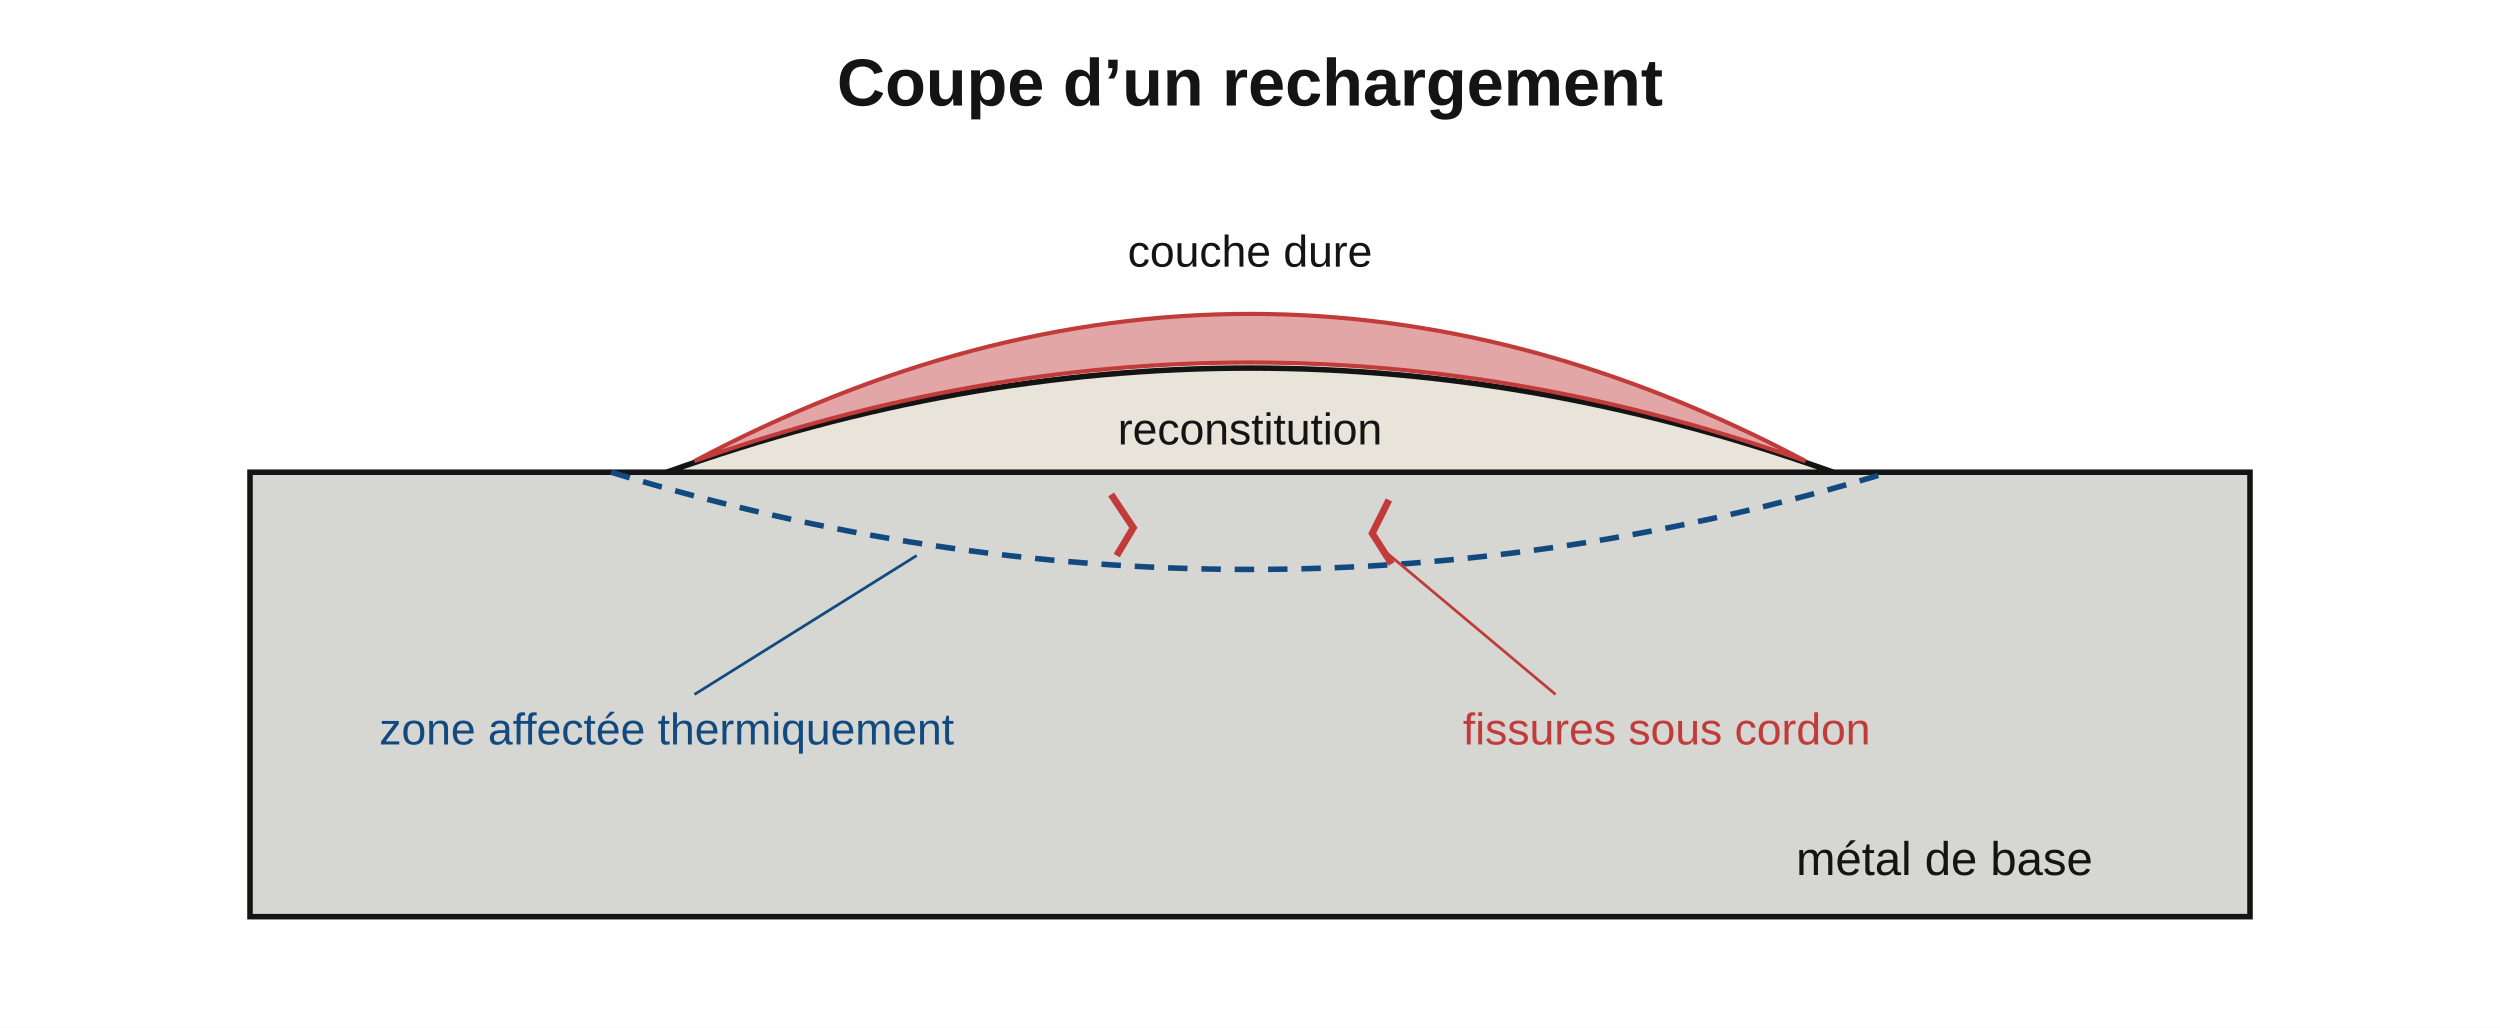
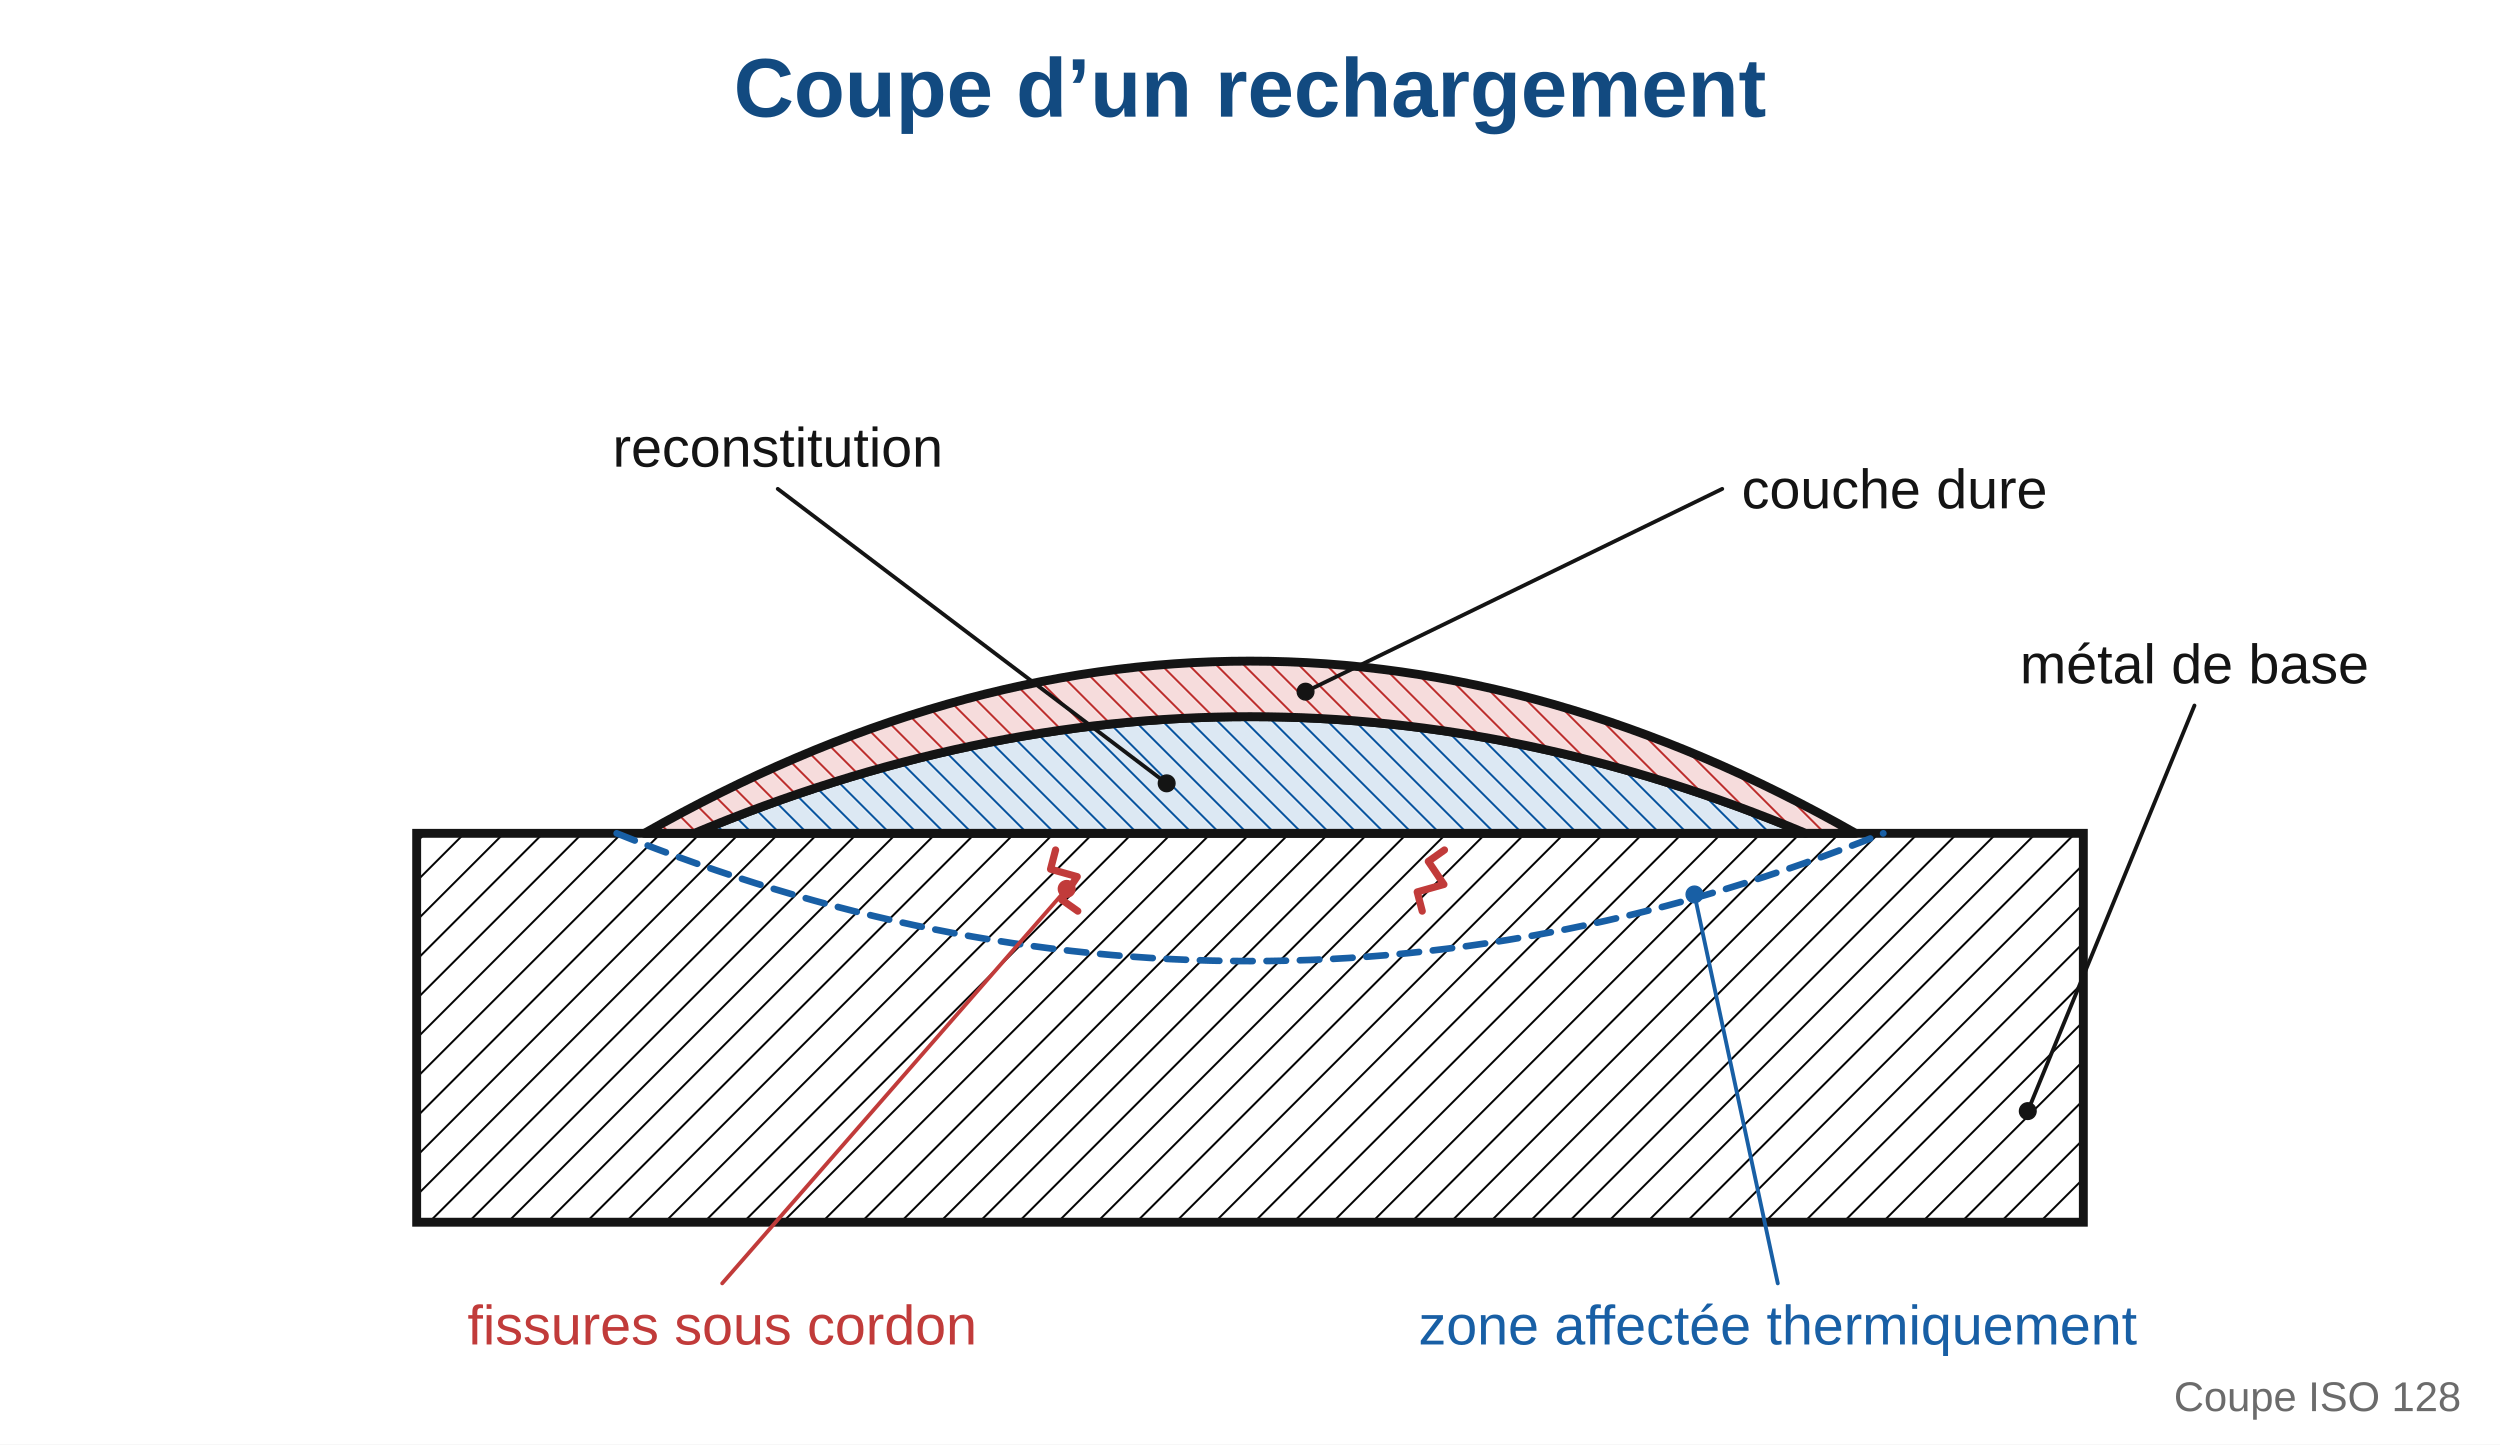
- <svg xmlns="http://www.w3.org/2000/svg" viewBox="0 0 900 370" font-family="Arial, Helvetica, sans-serif">
+ <svg xmlns="http://www.w3.org/2000/svg" viewBox="0 0 900 520" role="img" aria-label="Coupe d un rechargement : métal de base, reconstitution, couche dure, zone affectée, fissures sous cordon">
+   <rect width="900" height="520" fill="#FFFFFF" />
  <defs>
-     <marker id="fl" viewBox="0 0 10 10" refX="9" refY="5" markerWidth="7" markerHeight="7" orient="auto-start-reverse">
-       <path d="M0,0 L10,5 L0,10 z" fill="#141414" />
-     </marker>
-     <marker id="flr" viewBox="0 0 10 10" refX="9" refY="5" markerWidth="7" markerHeight="7" orient="auto-start-reverse">
-       <path d="M0,0 L10,5 L0,10 z" fill="#C13B3A" />
-     </marker>
-     <marker id="flb" viewBox="0 0 10 10" refX="9" refY="5" markerWidth="7" markerHeight="7" orient="auto-start-reverse">
-       <path d="M0,0 L10,5 L0,10 z" fill="#185FA5" />
-     </marker>
+     <pattern id="h" width="10" height="10" patternUnits="userSpaceOnUse" patternTransform="rotate(45)">
+       <rect width="10" height="10" fill="#fff" />
+       <line x1="0" y1="0" x2="0" y2="10" stroke="#141414" stroke-width="1.5" />
+     </pattern>
+     <pattern id="h2" width="10" height="10" patternUnits="userSpaceOnUse" patternTransform="rotate(-45)">
+       <rect width="10" height="10" fill="#fff" />
+       <line x1="0" y1="0" x2="0" y2="10" stroke="#141414" stroke-width="1.5" />
+     </pattern>
+     <pattern id="hs" width="6" height="6" patternUnits="userSpaceOnUse" patternTransform="rotate(45)">
+       <rect width="6" height="6" fill="#fff" />
+       <line x1="0" y1="0" x2="0" y2="6" stroke="#141414" stroke-width="1.2" />
+     </pattern>
+     <pattern id="hx" width="9" height="9" patternUnits="userSpaceOnUse" patternTransform="rotate(45)">
+       <rect width="9" height="9" fill="#E8E4DA" />
+       <path d="M0 0V9M0 0H9" stroke="#141414" stroke-width="1.2" />
+     </pattern>
+     <pattern id="hr" width="7" height="7" patternUnits="userSpaceOnUse" patternTransform="rotate(-45)">
+       <rect width="7" height="7" fill="#F6DCDC" />
+       <line x1="0" y1="0" x2="0" y2="7" stroke="#C13B3A" stroke-width="1.5" />
+     </pattern>
+     <pattern id="hb" width="7" height="7" patternUnits="userSpaceOnUse" patternTransform="rotate(-45)">
+       <rect width="7" height="7" fill="#DCE8F3" />
+       <line x1="0" y1="0" x2="0" y2="7" stroke="#185FA5" stroke-width="1.5" />
+     </pattern>
  </defs>
-   <rect width="900" height="370" fill="#fff" />
-   <text x="450" y="38" text-anchor="middle" font-size="24" font-weight="bold" fill="#141414">Coupe d’un rechargement</text>
-   <rect x="90" y="170" width="720" height="160" rx="0" fill="#D6D6D2" stroke="#141414" stroke-width="2" />
-   <text x="700" y="315" font-size="17" fill="#141414" text-anchor="middle">métal de base</text>
-   <path d="M220,170 Q450,240 680,170" fill="none" stroke="#124A80" stroke-width="2" stroke-dasharray="7 5" />
-   <path d="M240,170 Q450,95 660,170 Z" fill="#E8E4DA" stroke="#141414" stroke-width="2" />
-   <path d="M250,166 Q450,60 650,166 Q450,95 250,166 Z" fill="#C13B3A" fill-opacity="0.45" stroke="#C13B3A" stroke-width="1.5" />
-   <path d="M400,178 L408,190 L402,200" fill="none" stroke="#C13B3A" stroke-width="2.5" />
-   <path d="M500,180 L494,192 L501,203" fill="none" stroke="#C13B3A" stroke-width="2.5" />
-   <text x="450" y="96" font-size="16" fill="#141414" text-anchor="middle">couche dure</text>
-   <text x="450" y="160" font-size="16" fill="#141414" text-anchor="middle">reconstitution</text>
-   <line x1="250" y1="250" x2="330" y2="200" stroke="#124A80" stroke-width="1" />
-   <text x="240" y="268" font-size="16" fill="#124A80" text-anchor="middle">zone affectée thermiquement</text>
-   <line x1="560" y1="250" x2="498" y2="198" stroke="#C13B3A" stroke-width="1" />
-   <text x="600" y="268" font-size="16" fill="#C13B3A" text-anchor="middle">fissures sous cordon</text>
+   <g font-family="Arial,Helvetica,sans-serif">
+     <text x="450" y="42" font-size="30" text-anchor="middle" fill="#124A80" font-weight="700">Coupe d’un rechargement</text>
+     <rect x="150" y="300" width="600" height="140" stroke="#141414" stroke-width="3.2" fill="url(#h)" />
+     <path d="M 222 300 Q 450 392 678 300" stroke="#185FA5" stroke-width="2.4" fill="none" stroke-dasharray="7 5" stroke-linejoin="round" stroke-linecap="round" />
+     <path d="M 250 300 Q 450 216 650 300 Z" stroke="#141414" stroke-width="3.2" fill="url(#hb)" stroke-linejoin="round" stroke-linecap="round" />
+     <path d="M 232 300 Q 450 176 668 300 L 650 300 Q 450 216 250 300 Z" stroke="#141414" stroke-width="3.2" fill="url(#hr)" stroke-linejoin="round" stroke-linecap="round" />
+     <polyline points="380,306 378.2,312.9 387.8,315.6 382.2,323.9 388,328" stroke="#C13B3A" stroke-width="2.6" fill="none" stroke-linejoin="round" stroke-linecap="round" />
+     <polyline points="520,306 514.2,310.1 519.8,318.4 510.2,321.1 512,328" stroke="#C13B3A" stroke-width="2.6" fill="none" stroke-linejoin="round" stroke-linecap="round" />
+     <polyline points="470,249 620,176" stroke="#141414" stroke-width="1.4" fill="none" stroke-linejoin="round" stroke-linecap="round" />
+     <circle cx="470" cy="249" r="3" stroke="#141414" stroke-width="0.5" fill="#141414" />
+     <text x="627" y="183" font-size="20" text-anchor="start" fill="#141414">couche dure</text>
+     <polyline points="420,282 280,176" stroke="#141414" stroke-width="1.4" fill="none" stroke-linejoin="round" stroke-linecap="round" />
+     <circle cx="420" cy="282" r="3" stroke="#141414" stroke-width="0.5" fill="#141414" />
+     <text x="280" y="168" font-size="20" text-anchor="middle" fill="#141414">reconstitution</text>
+     <polyline points="730,400 790,254" stroke="#141414" stroke-width="1.4" fill="none" stroke-linejoin="round" stroke-linecap="round" />
+     <circle cx="730" cy="400" r="3" stroke="#141414" stroke-width="0.5" fill="#141414" />
+     <text x="790" y="246" font-size="20" text-anchor="middle" fill="#141414">métal de base</text>
+     <polyline points="610,322 640,462" stroke="#185FA5" stroke-width="1.4" fill="none" stroke-linejoin="round" stroke-linecap="round" />
+     <circle cx="610" cy="322" r="3" stroke="#185FA5" stroke-width="0.5" fill="#185FA5" />
+     <text x="640" y="484" font-size="20" text-anchor="middle" fill="#185FA5">zone affectée thermiquement</text>
+     <polyline points="384,320 260,462" stroke="#C13B3A" stroke-width="1.4" fill="none" stroke-linejoin="round" stroke-linecap="round" />
+     <circle cx="384" cy="320" r="3" stroke="#C13B3A" stroke-width="0.5" fill="#C13B3A" />
+     <text x="260" y="484" font-size="20" text-anchor="middle" fill="#C13B3A">fissures sous cordon</text>
+     <text x="886" y="508" font-size="15" text-anchor="end" fill="#6B6B6B">Coupe ISO 128</text>
+   </g>
</svg>
